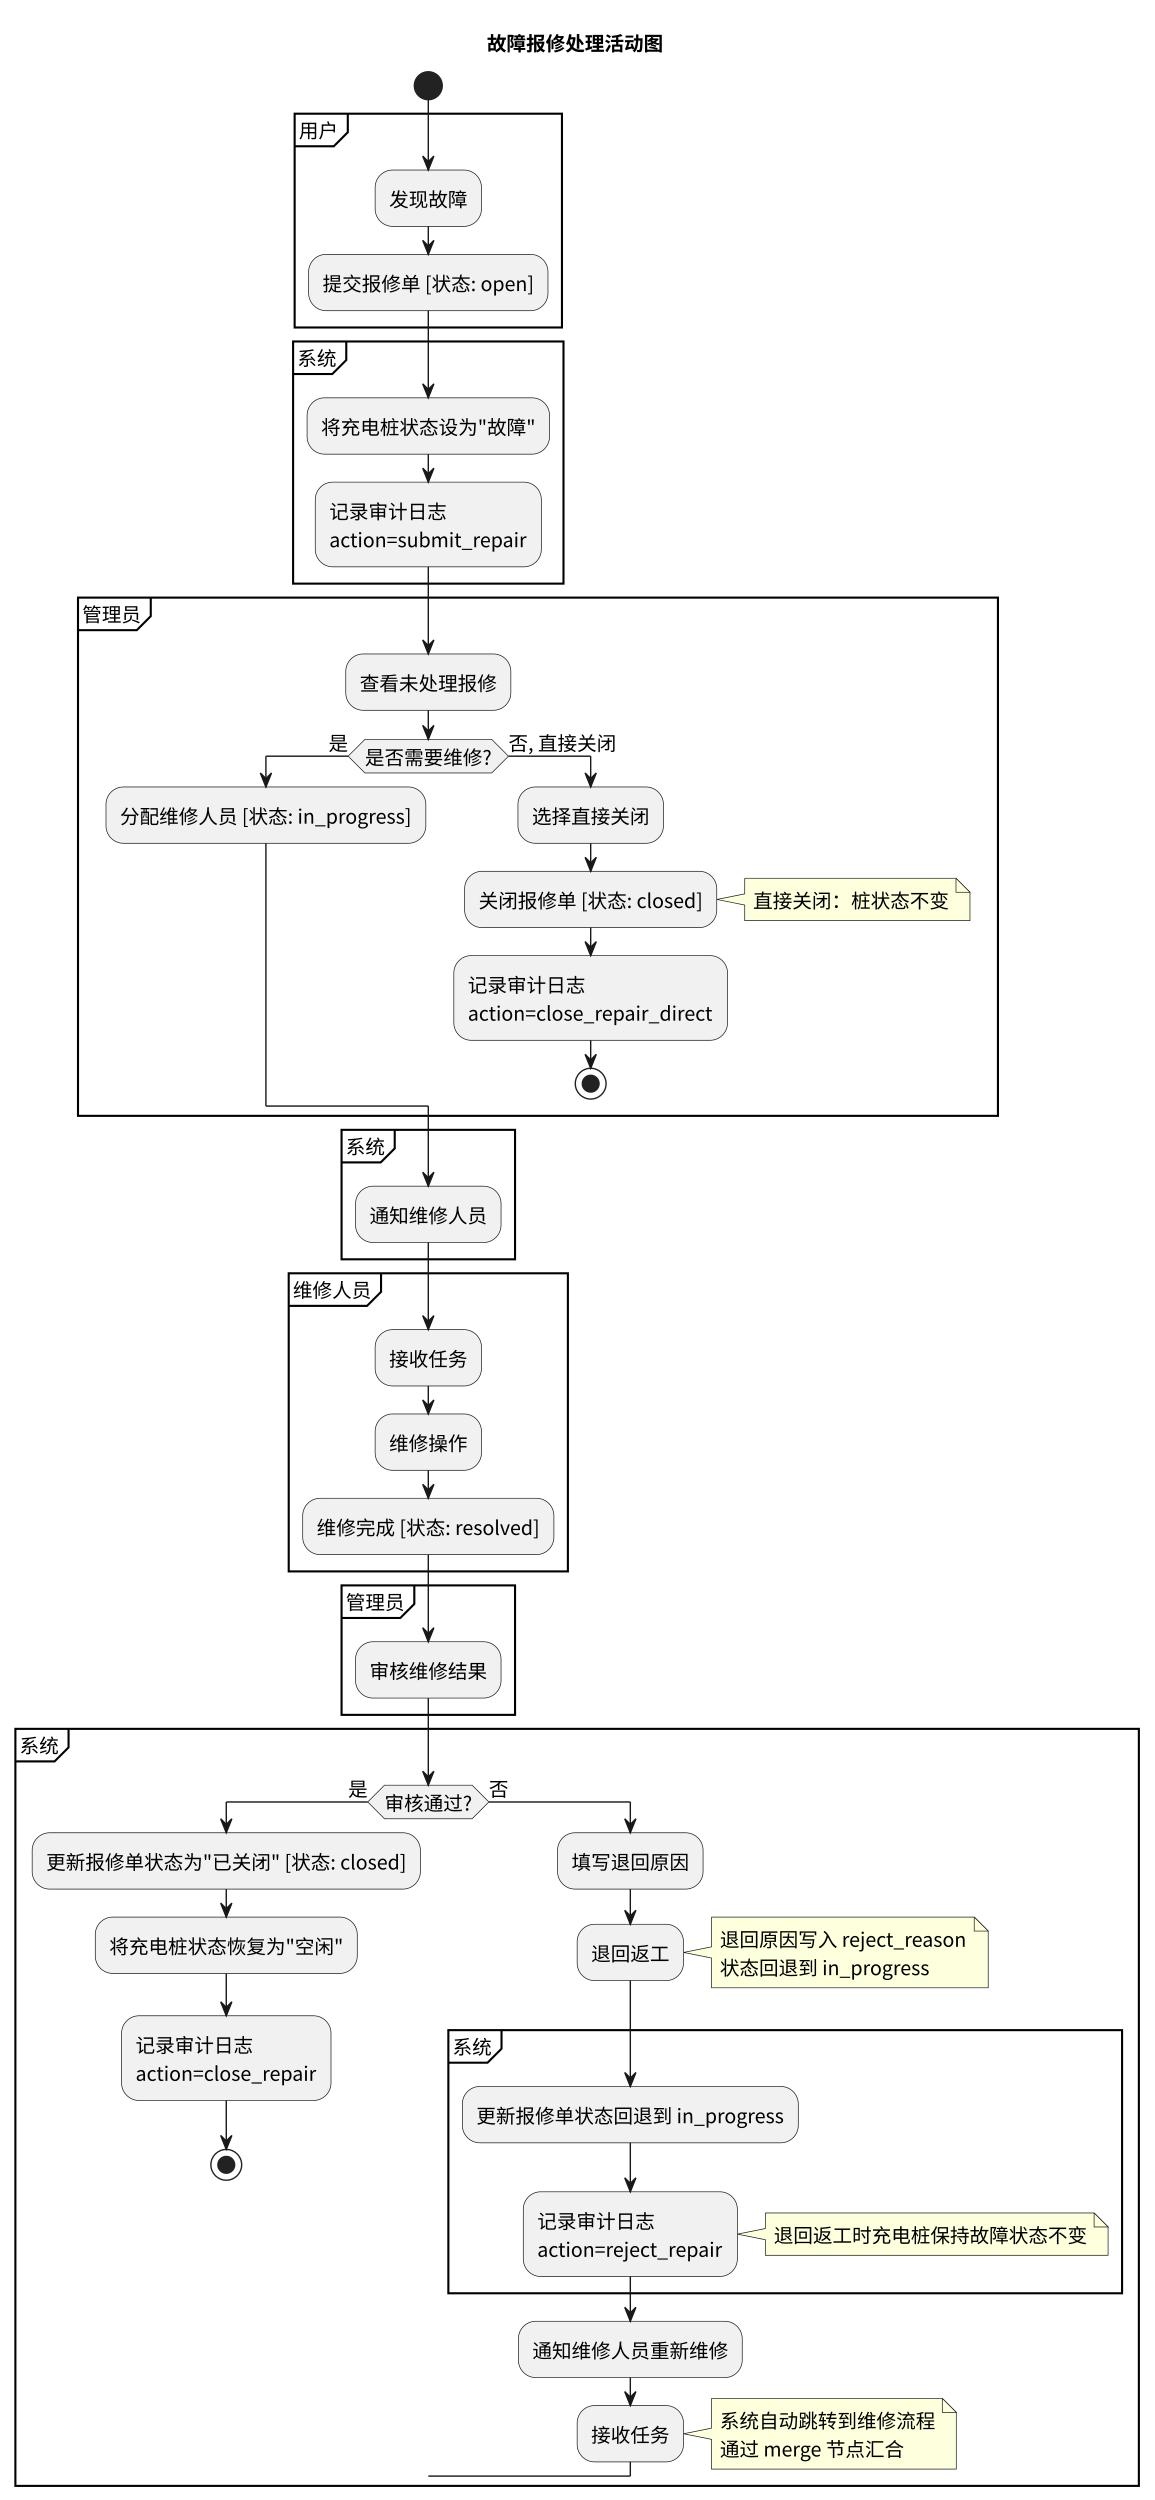
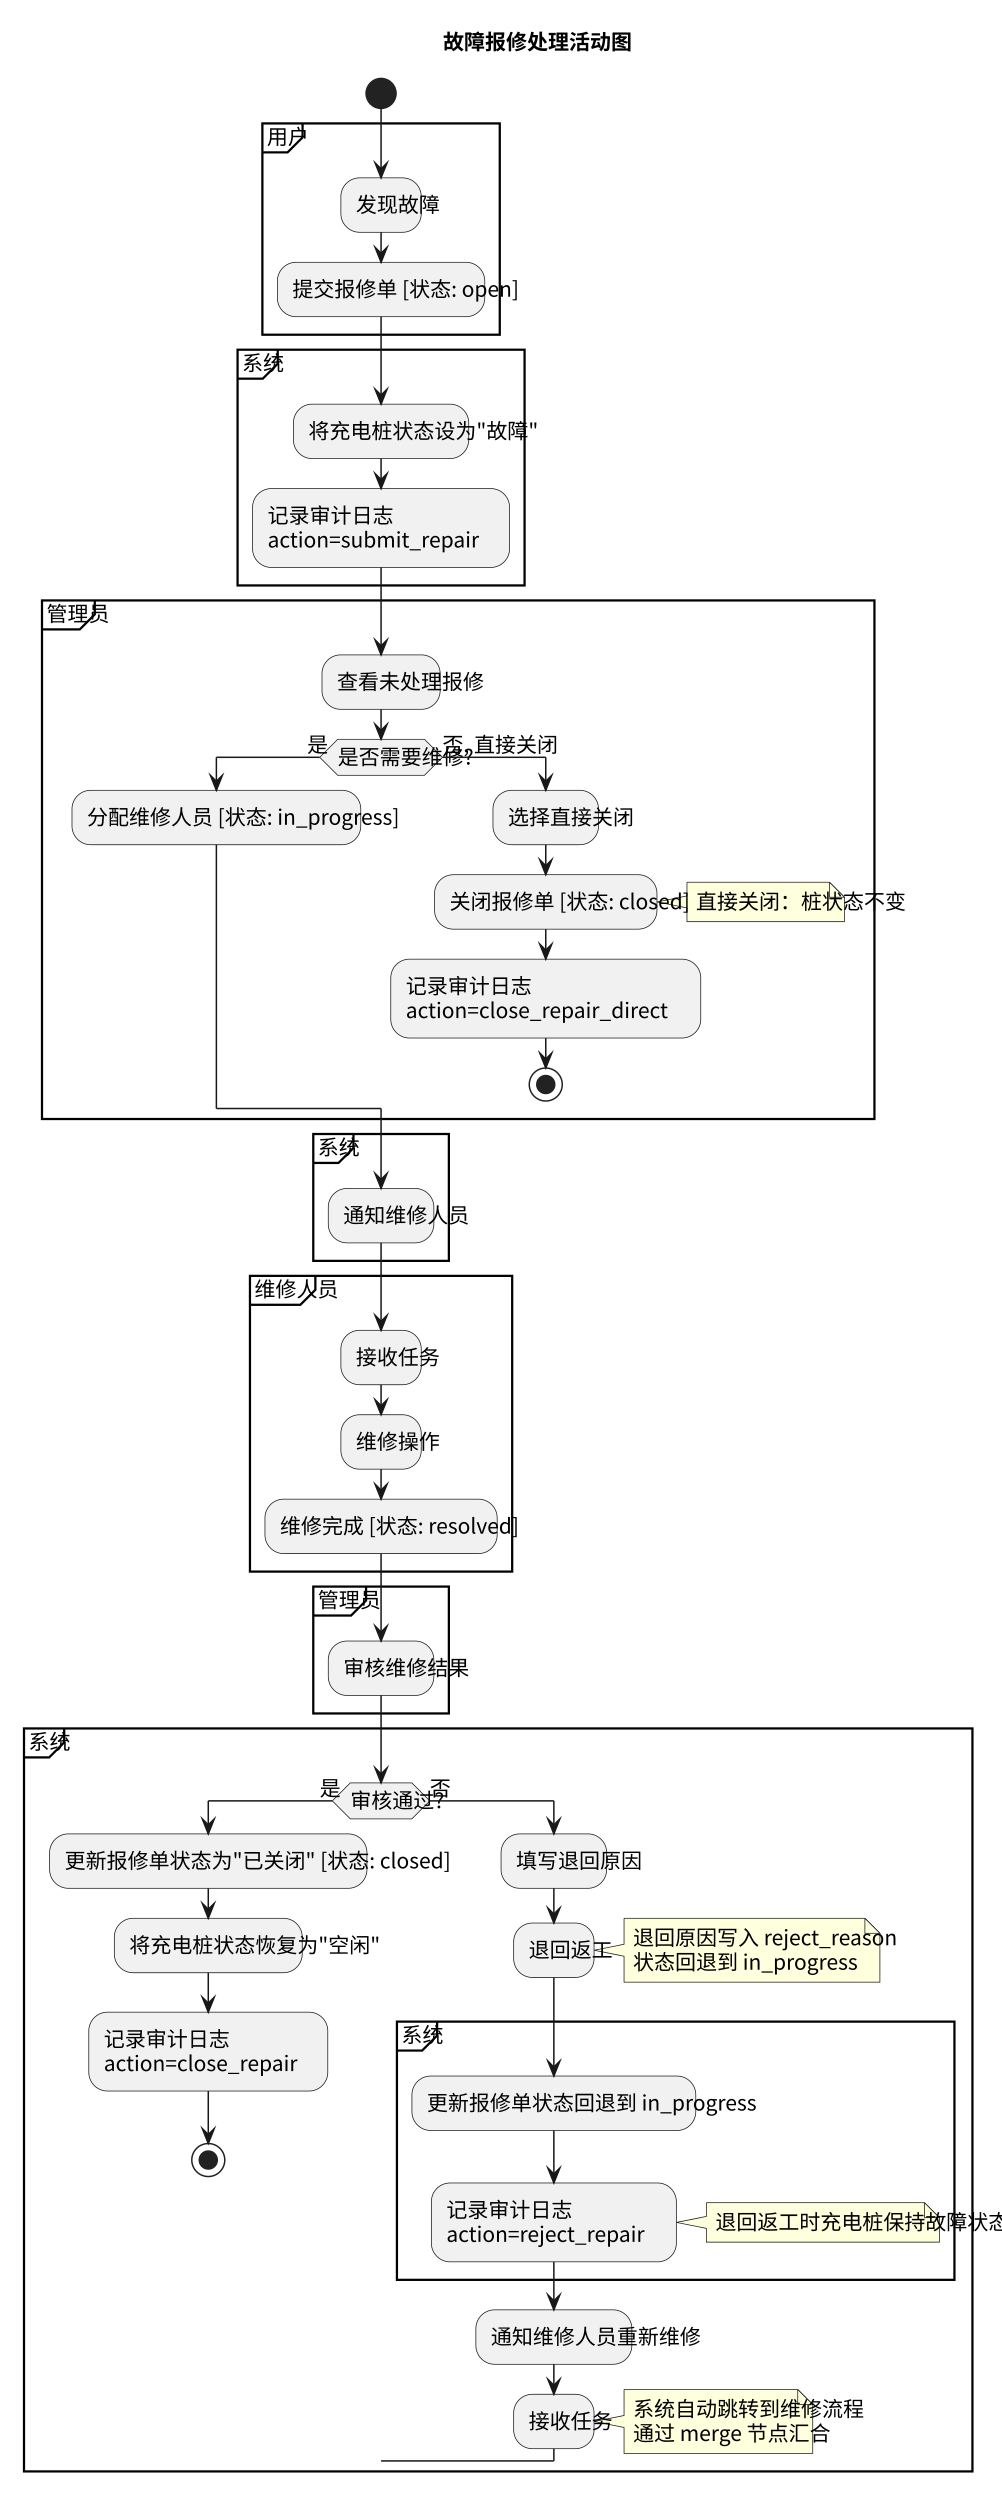
- <svg xmlns="http://www.w3.org/2000/svg" contentStyleType="text/css" data-diagram-type="ACTIVITY" height="1787px" preserveAspectRatio="none" style="width:825px;height:1787px;background:#FFFFFF;" version="1.1" viewBox="0 0 825 1787" width="825px" zoomAndPan="magnify">
+ <svg xmlns="http://www.w3.org/2000/svg" contentStyleType="text/css" data-diagram-type="ACTIVITY" height="1667px" preserveAspectRatio="none" style="width:668px;height:1667px;background:#FFFFFF;" version="1.1" viewBox="0 0 668 1667" width="668px" zoomAndPan="magnify">
  <defs />
  <g>
    <g class="title" data-source-line="3">
-       <text fill="#000000" font-family="Noto Sans CJK SC" font-size="14" font-weight="bold" lengthAdjust="spacing" textLength="125.999" x="348.03" y="36.24">故障报修处理活动图</text>
+       <text fill="#000000" font-family="'Noto Sans CJK SC'" font-size="14" font-weight="700" lengthAdjust="spacing" textLength="75.612" x="295.403" y="32.995">故障报修处理活动图</text>
    </g>
-     <ellipse cx="306.149" cy="61.272" fill="#222222" rx="10" ry="10" style="stroke:#222222;stroke-width:1;" />
-     <rect fill="none" height="152.816" style="stroke:#000000;stroke-width:1.5;" width="191.087" x="210.605" y="81.272" />
-     <path d="M248.605,81.272 L248.605,94.544 L238.605,104.544 L210.605,104.544" fill="none" style="stroke:#000000;stroke-width:1.5;" />
-     <text fill="#000000" font-family="Noto Sans CJK SC" font-size="14" lengthAdjust="spacing" textLength="28" x="213.605" y="98.512">用户</text>
-     <rect fill="#F1F1F1" height="40.272" rx="12.5" ry="12.5" style="stroke:#181818;stroke-width:0.5;" width="76" x="268.149" y="121.544" />
-     <text fill="#000000" font-family="Noto Sans CJK SC" font-size="14" lengthAdjust="spacing" textLength="56" x="278.149" y="147.784">发现故障</text>
-     <rect fill="#F1F1F1" height="40.272" rx="12.5" ry="12.5" style="stroke:#181818;stroke-width:0.5;" width="171.087" x="220.605" y="181.816" />
-     <text fill="#000000" font-family="Noto Sans CJK SC" font-size="14" lengthAdjust="spacing" textLength="151.087" x="230.605" y="208.056">提交报修单 [状态: open]</text>
-     <rect fill="none" height="173.088" style="stroke:#000000;stroke-width:1.5;" width="193.271" x="209.513" y="244.088" />
-     <path d="M247.513,244.088 L247.513,257.36 L237.513,267.36 L209.513,267.36" fill="none" style="stroke:#000000;stroke-width:1.5;" />
-     <text fill="#000000" font-family="Noto Sans CJK SC" font-size="14" lengthAdjust="spacing" textLength="28" x="212.513" y="261.328">系统</text>
-     <rect fill="#F1F1F1" height="40.272" rx="12.5" ry="12.5" style="stroke:#181818;stroke-width:0.5;" width="173.271" x="219.513" y="284.36" />
-     <text fill="#000000" font-family="Noto Sans CJK SC" font-size="14" lengthAdjust="spacing" textLength="153.271" x="229.513" y="310.599">将充电桩状态设为"故障"</text>
-     <rect fill="#F1F1F1" height="60.544" rx="12.5" ry="12.5" style="stroke:#181818;stroke-width:0.5;" width="161.595" x="225.351" y="344.632" />
-     <text fill="#000000" font-family="Noto Sans CJK SC" font-size="14" lengthAdjust="spacing" textLength="84" x="235.351" y="370.871">记录审计日志</text>
-     <text fill="#000000" font-family="Noto Sans CJK SC" font-size="14" lengthAdjust="spacing" textLength="141.595" x="235.351" y="391.143">action=submit_repair</text>
-     <rect fill="none" height="370.435" style="stroke:#000000;stroke-width:1.5;" width="657.57" x="55.761" y="427.175" />
-     <path d="M107.761,427.175 L107.761,440.447 L97.761,450.447 L55.761,450.447" fill="none" style="stroke:#000000;stroke-width:1.5;" />
-     <text fill="#000000" font-family="Noto Sans CJK SC" font-size="14" lengthAdjust="spacing" textLength="42" x="58.761" y="444.415">管理员</text>
-     <rect fill="#F1F1F1" height="40.272" rx="12.5" ry="12.5" style="stroke:#181818;stroke-width:0.5;" width="118" x="247.149" y="467.447" />
-     <text fill="#000000" font-family="Noto Sans CJK SC" font-size="14" lengthAdjust="spacing" textLength="98" x="257.149" y="493.687">查看未处理报修</text>
-     <polygon fill="#F1F1F1" points="260.831,528.523,351.467,528.523,363.467,540.523,351.467,552.523,260.831,552.523,248.831,540.523,260.831,528.523" style="stroke:#181818;stroke-width:0.5;" />
-     <text fill="#000000" font-family="Noto Sans CJK SC" font-size="14" lengthAdjust="spacing" textLength="90.636" x="260.831" y="546.627">是否需要维修?</text>
-     <text fill="#000000" font-family="Noto Sans CJK SC" font-size="14" lengthAdjust="spacing" textLength="14" x="234.831" y="536.491">是</text>
-     <text fill="#000000" font-family="Noto Sans CJK SC" font-size="14" lengthAdjust="spacing" textLength="77.028" x="363.467" y="536.491">否, 直接关闭</text>
-     <rect fill="#F1F1F1" height="40.272" rx="12.5" ry="12.5" style="stroke:#181818;stroke-width:0.5;" width="228.627" x="75.761" y="562.523" />
-     <text fill="#000000" font-family="Noto Sans CJK SC" font-size="14" lengthAdjust="spacing" textLength="208.627" x="85.761" y="588.763">分配维修人员 [状态: in_progress]</text>
-     <rect fill="#F1F1F1" height="40.272" rx="12.5" ry="12.5" style="stroke:#181818;stroke-width:0.5;" width="104" x="370.224" y="562.523" />
-     <text fill="#000000" font-family="Noto Sans CJK SC" font-size="14" lengthAdjust="spacing" textLength="84" x="380.224" y="588.763">选择直接关闭</text>
-     <path d="M532.331,627.795 L532.331,638.931 L512.331,642.931 L532.331,646.931 L532.331,658.067 A0,0 0 0 0 532.331,658.067 L693.331,658.067 A0,0 0 0 0 693.331,658.067 L693.331,637.795 L683.331,627.795 L532.331,627.795 A0,0 0 0 0 532.331,627.795" fill="#FEFFDD" style="stroke:#181818;stroke-width:0.5;" />
-     <path d="M683.331,627.795 L683.331,637.795 L693.331,637.795 L683.331,627.795" fill="#FEFFDD" style="stroke:#181818;stroke-width:0.5;" />
-     <text fill="#000000" font-family="Noto Sans CJK SC" font-size="14" lengthAdjust="spacing" textLength="139.999" x="538.331" y="649.035">直接关闭：桩状态不变</text>
-     <rect fill="#F1F1F1" height="40.272" rx="12.5" ry="12.5" style="stroke:#181818;stroke-width:0.5;" width="180.215" x="332.116" y="622.795" />
-     <text fill="#000000" font-family="Noto Sans CJK SC" font-size="14" lengthAdjust="spacing" textLength="160.215" x="342.116" y="649.035">关闭报修单 [状态: closed]</text>
-     <rect fill="#F1F1F1" height="60.544" rx="12.5" ry="12.5" style="stroke:#181818;stroke-width:0.5;" width="195.671" x="324.388" y="683.067" />
-     <text fill="#000000" font-family="Noto Sans CJK SC" font-size="14" lengthAdjust="spacing" textLength="84" x="334.388" y="709.307">记录审计日志</text>
-     <text fill="#000000" font-family="Noto Sans CJK SC" font-size="14" lengthAdjust="spacing" textLength="175.671" x="334.388" y="729.579">action=close_repair_direct</text>
-     <ellipse cx="422.224" cy="774.611" fill="none" rx="11" ry="11" style="stroke:#222222;stroke-width:1;" />
-     <ellipse cx="422.224" cy="774.611" fill="#222222" rx="6" ry="6" style="stroke:#222222;stroke-width:1;" />
-     <rect fill="none" height="92.544" style="stroke:#000000;stroke-width:1.5;" width="124" x="244.149" y="807.611" />
-     <path d="M282.149,807.611 L282.149,820.883 L272.149,830.883 L244.149,830.883" fill="none" style="stroke:#000000;stroke-width:1.5;" />
-     <text fill="#000000" font-family="Noto Sans CJK SC" font-size="14" lengthAdjust="spacing" textLength="28" x="247.149" y="824.851">系统</text>
-     <rect fill="#F1F1F1" height="40.272" rx="12.5" ry="12.5" style="stroke:#181818;stroke-width:0.5;" width="104" x="254.149" y="847.883" />
-     <text fill="#000000" font-family="Noto Sans CJK SC" font-size="14" lengthAdjust="spacing" textLength="84" x="264.149" y="874.122">通知维修人员</text>
-     <rect fill="none" height="213.088" style="stroke:#000000;stroke-width:1.5;" width="199.557" x="206.37" y="910.154" />
-     <path d="M272.37,910.154 L272.37,923.426 L262.37,933.426 L206.37,933.426" fill="none" style="stroke:#000000;stroke-width:1.5;" />
-     <text fill="#000000" font-family="Noto Sans CJK SC" font-size="14" lengthAdjust="spacing" textLength="56" x="209.37" y="927.394">维修人员</text>
-     <rect fill="#F1F1F1" height="40.272" rx="12.5" ry="12.5" style="stroke:#181818;stroke-width:0.5;" width="76" x="268.149" y="950.426" />
-     <text fill="#000000" font-family="Noto Sans CJK SC" font-size="14" lengthAdjust="spacing" textLength="56" x="278.149" y="976.666">接收任务</text>
-     <rect fill="#F1F1F1" height="40.272" rx="12.5" ry="12.5" style="stroke:#181818;stroke-width:0.5;" width="76" x="268.149" y="1010.698" />
-     <text fill="#000000" font-family="Noto Sans CJK SC" font-size="14" lengthAdjust="spacing" textLength="56" x="278.149" y="1036.938">维修操作</text>
-     <rect fill="#F1F1F1" height="40.272" rx="12.5" ry="12.5" style="stroke:#181818;stroke-width:0.5;" width="179.557" x="216.37" y="1070.97" />
-     <text fill="#000000" font-family="Noto Sans CJK SC" font-size="14" lengthAdjust="spacing" textLength="159.557" x="226.37" y="1097.21">维修完成 [状态: resolved]</text>
-     <rect fill="none" height="92.544" style="stroke:#000000;stroke-width:1.5;" width="124" x="244.149" y="1133.242" />
-     <path d="M296.149,1133.242 L296.149,1146.514 L286.149,1156.514 L244.149,1156.514" fill="none" style="stroke:#000000;stroke-width:1.5;" />
-     <text fill="#000000" font-family="Noto Sans CJK SC" font-size="14" lengthAdjust="spacing" textLength="42" x="247.149" y="1150.482">管理员</text>
-     <rect fill="#F1F1F1" height="40.272" rx="12.5" ry="12.5" style="stroke:#181818;stroke-width:0.5;" width="104" x="254.149" y="1173.514" />
-     <text fill="#000000" font-family="Noto Sans CJK SC" font-size="14" lengthAdjust="spacing" textLength="84" x="264.149" y="1199.754">审核维修结果</text>
-     <rect fill="none" height="541.127" style="stroke:#000000;stroke-width:1.5;" width="803.06" x="11" y="1235.786" />
-     <path d="M49,1235.786 L49,1249.058 L39,1259.058 L11,1259.058" fill="none" style="stroke:#000000;stroke-width:1.5;" />
-     <text fill="#000000" font-family="Noto Sans CJK SC" font-size="14" lengthAdjust="spacing" textLength="28" x="14" y="1253.026">系统</text>
-     <polygon fill="#F1F1F1" points="274.831,1276.058,337.467,1276.058,349.467,1288.058,337.467,1300.058,274.831,1300.058,262.831,1288.058,274.831,1276.058" style="stroke:#181818;stroke-width:0.5;" />
-     <text fill="#000000" font-family="Noto Sans CJK SC" font-size="14" lengthAdjust="spacing" textLength="62.636" x="274.831" y="1294.162">审核通过?</text>
-     <text fill="#000000" font-family="Noto Sans CJK SC" font-size="14" lengthAdjust="spacing" textLength="14" x="248.831" y="1284.026">是</text>
-     <text fill="#000000" font-family="Noto Sans CJK SC" font-size="14" lengthAdjust="spacing" textLength="14" x="349.467" y="1284.026">否</text>
-     <rect fill="#F1F1F1" height="40.272" rx="12.5" ry="12.5" style="stroke:#181818;stroke-width:0.5;" width="277.487" x="23" y="1310.058" />
-     <text fill="#000000" font-family="Noto Sans CJK SC" font-size="14" lengthAdjust="spacing" textLength="257.487" x="33" y="1336.298">更新报修单状态为"已关闭" [状态: closed]</text>
-     <rect fill="#F1F1F1" height="40.272" rx="12.5" ry="12.5" style="stroke:#181818;stroke-width:0.5;" width="187.271" x="68.108" y="1370.33" />
-     <text fill="#000000" font-family="Noto Sans CJK SC" font-size="14" lengthAdjust="spacing" textLength="167.271" x="78.108" y="1396.57">将充电桩状态恢复为"空闲"</text>
-     <rect fill="#F1F1F1" height="60.544" rx="12.5" ry="12.5" style="stroke:#181818;stroke-width:0.5;" width="149.709" x="86.889" y="1440.874" />
-     <text fill="#000000" font-family="Noto Sans CJK SC" font-size="14" lengthAdjust="spacing" textLength="84" x="96.889" y="1467.113">记录审计日志</text>
-     <text fill="#000000" font-family="Noto Sans CJK SC" font-size="14" lengthAdjust="spacing" textLength="129.709" x="96.889" y="1487.385">action=close_repair</text>
-     <ellipse cx="161.743" cy="1547.417" fill="none" rx="11" ry="11" style="stroke:#222222;stroke-width:1;" />
-     <ellipse cx="161.743" cy="1547.417" fill="#222222" rx="6" ry="6" style="stroke:#222222;stroke-width:1;" />
-     <rect fill="#F1F1F1" height="40.272" rx="12.5" ry="12.5" style="stroke:#181818;stroke-width:0.5;" width="104" x="398.555" y="1310.058" />
-     <text fill="#000000" font-family="Noto Sans CJK SC" font-size="14" lengthAdjust="spacing" textLength="84" x="408.555" y="1336.298">填写退回原因</text>
-     <path d="M508.554,1370.33 L508.554,1391.602 L488.554,1395.602 L508.554,1399.602 L508.554,1420.874 A0,0 0 0 0 508.554,1420.874 L706.374,1420.874 A0,0 0 0 0 706.374,1420.874 L706.374,1380.33 L696.374,1370.33 L508.554,1370.33 A0,0 0 0 0 508.554,1370.33" fill="#FEFFDD" style="stroke:#181818;stroke-width:0.5;" />
-     <path d="M696.374,1370.33 L696.374,1380.33 L706.374,1380.33 L696.374,1370.33" fill="#FEFFDD" style="stroke:#181818;stroke-width:0.5;" />
-     <text fill="#000000" font-family="Noto Sans CJK SC" font-size="14" lengthAdjust="spacing" textLength="176.819" x="514.554" y="1391.57">退回原因写入 reject_reason</text>
-     <text fill="#000000" font-family="Noto Sans CJK SC" font-size="14" lengthAdjust="spacing" textLength="150.135" x="514.554" y="1411.842">状态回退到 in_progress</text>
-     <rect fill="#F1F1F1" height="40.272" rx="12.5" ry="12.5" style="stroke:#181818;stroke-width:0.5;" width="76" x="412.555" y="1375.466" />
-     <text fill="#000000" font-family="Noto Sans CJK SC" font-size="14" lengthAdjust="spacing" textLength="56" x="422.555" y="1401.706">退回返工</text>
-     <rect fill="none" height="188.088" style="stroke:#000000;stroke-width:1.5;" width="481.573" x="320.487" y="1451.146" />
-     <path d="M358.487,1451.146 L358.487,1464.417 L348.487,1474.417 L320.487,1474.417" fill="none" style="stroke:#000000;stroke-width:1.5;" />
-     <text fill="#000000" font-family="Noto Sans CJK SC" font-size="14" lengthAdjust="spacing" textLength="28" x="323.487" y="1468.385">系统</text>
-     <rect fill="#F1F1F1" height="40.272" rx="12.5" ry="12.5" style="stroke:#181818;stroke-width:0.5;" width="240.135" x="330.487" y="1491.417" />
-     <text fill="#000000" font-family="Noto Sans CJK SC" font-size="14" lengthAdjust="spacing" textLength="220.135" x="340.487" y="1517.657">更新报修单状态回退到 in_progress</text>
-     <path d="M547.061,1581.825 L547.061,1592.961 L527.061,1596.961 L547.061,1600.961 L547.061,1612.097 A0,0 0 0 0 547.061,1612.097 L792.06,1612.097 A0,0 0 0 0 792.06,1612.097 L792.06,1591.825 L782.06,1581.825 L547.061,1581.825 A0,0 0 0 0 547.061,1581.825" fill="#FEFFDD" style="stroke:#181818;stroke-width:0.5;" />
-     <path d="M782.06,1581.825 L782.06,1591.825 L792.06,1591.825 L782.06,1581.825" fill="#FEFFDD" style="stroke:#181818;stroke-width:0.5;" />
-     <text fill="#000000" font-family="Noto Sans CJK SC" font-size="14" lengthAdjust="spacing" textLength="223.999" x="553.061" y="1603.065">退回返工时充电桩保持故障状态不变</text>
-     <rect fill="#F1F1F1" height="60.544" rx="12.5" ry="12.5" style="stroke:#181818;stroke-width:0.5;" width="153.013" x="374.048" y="1566.689" />
-     <text fill="#000000" font-family="Noto Sans CJK SC" font-size="14" lengthAdjust="spacing" textLength="84" x="384.048" y="1592.929">记录审计日志</text>
-     <text fill="#000000" font-family="Noto Sans CJK SC" font-size="14" lengthAdjust="spacing" textLength="133.013" x="384.048" y="1613.201">action=reject_repair</text>
-     <rect fill="#F1F1F1" height="40.272" rx="12.5" ry="12.5" style="stroke:#181818;stroke-width:0.5;" width="159.999" x="370.555" y="1659.233" />
-     <text fill="#000000" font-family="Noto Sans CJK SC" font-size="14" lengthAdjust="spacing" textLength="139.999" x="380.555" y="1685.473">通知维修人员重新维修</text>
-     <path d="M508.554,1714.369 L508.554,1735.641 L488.554,1739.641 L508.554,1743.641 L508.554,1764.913 A0,0 0 0 0 508.554,1764.913 L683.554,1764.913 A0,0 0 0 0 683.554,1764.913 L683.554,1724.369 L673.554,1714.369 L508.554,1714.369 A0,0 0 0 0 508.554,1714.369" fill="#FEFFDD" style="stroke:#181818;stroke-width:0.5;" />
-     <path d="M673.554,1714.369 L673.554,1724.369 L683.554,1724.369 L673.554,1714.369" fill="#FEFFDD" style="stroke:#181818;stroke-width:0.5;" />
-     <text fill="#000000" font-family="Noto Sans CJK SC" font-size="14" lengthAdjust="spacing" textLength="153.999" x="514.554" y="1735.609">系统自动跳转到维修流程</text>
-     <text fill="#000000" font-family="Noto Sans CJK SC" font-size="14" lengthAdjust="spacing" textLength="132.075" x="514.554" y="1755.881">通过 merge 节点汇合</text>
-     <rect fill="#F1F1F1" height="40.272" rx="12.5" ry="12.5" style="stroke:#181818;stroke-width:0.5;" width="76" x="412.555" y="1719.505" />
-     <text fill="#000000" font-family="Noto Sans CJK SC" font-size="14" lengthAdjust="spacing" textLength="56" x="422.555" y="1745.745">接收任务</text>
-     <line style="stroke:#181818;stroke-width:1;" x1="306.149" x2="306.149" y1="161.816" y2="181.816" />
-     <polygon fill="#181818" points="302.149,171.816,306.149,181.816,310.149,171.816,306.149,175.816" style="stroke:#181818;stroke-width:1;" />
-     <line style="stroke:#181818;stroke-width:1;" x1="306.149" x2="306.149" y1="71.272" y2="121.544" />
-     <polygon fill="#181818" points="302.149,111.544,306.149,121.544,310.149,111.544,306.149,115.544" style="stroke:#181818;stroke-width:1;" />
-     <line style="stroke:#181818;stroke-width:1;" x1="306.149" x2="306.149" y1="324.632" y2="344.632" />
-     <polygon fill="#181818" points="302.149,334.632,306.149,344.632,310.149,334.632,306.149,338.632" style="stroke:#181818;stroke-width:1;" />
-     <line style="stroke:#181818;stroke-width:1;" x1="306.149" x2="306.149" y1="222.088" y2="284.36" />
-     <polygon fill="#181818" points="302.149,274.36,306.149,284.36,310.149,274.36,306.149,278.36" style="stroke:#181818;stroke-width:1;" />
-     <line style="stroke:#181818;stroke-width:1;" x1="422.224" x2="422.224" y1="602.795" y2="622.795" />
-     <polygon fill="#181818" points="418.224,612.795,422.224,622.795,426.224,612.795,422.224,616.795" style="stroke:#181818;stroke-width:1;" />
-     <line style="stroke:#181818;stroke-width:1;" x1="422.224" x2="422.224" y1="663.067" y2="683.067" />
-     <polygon fill="#181818" points="418.224,673.067,422.224,683.067,426.224,673.067,422.224,677.067" style="stroke:#181818;stroke-width:1;" />
-     <line style="stroke:#181818;stroke-width:1;" x1="422.224" x2="422.224" y1="743.611" y2="763.611" />
-     <polygon fill="#181818" points="418.224,753.611,422.224,763.611,426.224,753.611,422.224,757.611" style="stroke:#181818;stroke-width:1;" />
-     <line style="stroke:#181818;stroke-width:1;" x1="248.831" x2="190.074" y1="540.523" y2="540.523" />
-     <line style="stroke:#181818;stroke-width:1;" x1="190.074" x2="190.074" y1="540.523" y2="562.523" />
-     <polygon fill="#181818" points="186.074,552.523,190.074,562.523,194.074,552.523,190.074,556.523" style="stroke:#181818;stroke-width:1;" />
-     <line style="stroke:#181818;stroke-width:1;" x1="363.467" x2="422.224" y1="540.523" y2="540.523" />
-     <line style="stroke:#181818;stroke-width:1;" x1="422.224" x2="422.224" y1="540.523" y2="562.523" />
-     <polygon fill="#181818" points="418.224,552.523,422.224,562.523,426.224,552.523,422.224,556.523" style="stroke:#181818;stroke-width:1;" />
-     <line style="stroke:#181818;stroke-width:1;" x1="190.074" x2="190.074" y1="602.795" y2="790.611" />
-     <line style="stroke:#181818;stroke-width:1;" x1="190.074" x2="306.149" y1="790.611" y2="790.611" />
-     <line style="stroke:#181818;stroke-width:1;" x1="306.149" x2="306.149" y1="790.611" y2="847.883" />
-     <polygon fill="#181818" points="302.149,837.883,306.149,847.883,310.149,837.883,306.149,841.883" style="stroke:#181818;stroke-width:1;" />
-     <line style="stroke:#181818;stroke-width:1;" x1="306.149" x2="306.149" y1="507.719" y2="528.523" />
-     <polygon fill="#181818" points="302.149,518.523,306.149,528.523,310.149,518.523,306.149,522.523" style="stroke:#181818;stroke-width:1;" />
-     <line style="stroke:#181818;stroke-width:1;" x1="306.149" x2="306.149" y1="405.175" y2="467.447" />
-     <polygon fill="#181818" points="302.149,457.447,306.149,467.447,310.149,457.447,306.149,461.447" style="stroke:#181818;stroke-width:1;" />
-     <line style="stroke:#181818;stroke-width:1;" x1="306.149" x2="306.149" y1="990.698" y2="1010.698" />
-     <polygon fill="#181818" points="302.149,1000.698,306.149,1010.698,310.149,1000.698,306.149,1004.698" style="stroke:#181818;stroke-width:1;" />
-     <line style="stroke:#181818;stroke-width:1;" x1="306.149" x2="306.149" y1="1050.97" y2="1070.97" />
-     <polygon fill="#181818" points="302.149,1060.97,306.149,1070.97,310.149,1060.97,306.149,1064.97" style="stroke:#181818;stroke-width:1;" />
-     <line style="stroke:#181818;stroke-width:1;" x1="306.149" x2="306.149" y1="888.154" y2="950.426" />
-     <polygon fill="#181818" points="302.149,940.426,306.149,950.426,310.149,940.426,306.149,944.426" style="stroke:#181818;stroke-width:1;" />
-     <line style="stroke:#181818;stroke-width:1;" x1="306.149" x2="306.149" y1="1111.242" y2="1173.514" />
-     <polygon fill="#181818" points="302.149,1163.514,306.149,1173.514,310.149,1163.514,306.149,1167.514" style="stroke:#181818;stroke-width:1;" />
-     <line style="stroke:#181818;stroke-width:1;" x1="161.743" x2="161.743" y1="1350.33" y2="1370.33" />
-     <polygon fill="#181818" points="157.743,1360.33,161.743,1370.33,165.743,1360.33,161.743,1364.33" style="stroke:#181818;stroke-width:1;" />
-     <line style="stroke:#181818;stroke-width:1;" x1="161.743" x2="161.743" y1="1410.602" y2="1440.874" />
-     <polygon fill="#181818" points="157.743,1430.874,161.743,1440.874,165.743,1430.874,161.743,1434.874" style="stroke:#181818;stroke-width:1;" />
-     <line style="stroke:#181818;stroke-width:1;" x1="161.743" x2="161.743" y1="1501.417" y2="1536.417" />
-     <polygon fill="#181818" points="157.743,1526.417,161.743,1536.417,165.743,1526.417,161.743,1530.417" style="stroke:#181818;stroke-width:1;" />
-     <line style="stroke:#181818;stroke-width:1;" x1="450.554" x2="450.554" y1="1350.33" y2="1375.466" />
-     <polygon fill="#181818" points="446.554,1365.466,450.554,1375.466,454.554,1365.466,450.554,1369.466" style="stroke:#181818;stroke-width:1;" />
-     <line style="stroke:#181818;stroke-width:1;" x1="450.554" x2="450.554" y1="1531.689" y2="1566.689" />
-     <polygon fill="#181818" points="446.554,1556.689,450.554,1566.689,454.554,1556.689,450.554,1560.689" style="stroke:#181818;stroke-width:1;" />
-     <line style="stroke:#181818;stroke-width:1;" x1="450.554" x2="450.554" y1="1415.738" y2="1491.417" />
-     <polygon fill="#181818" points="446.554,1481.417,450.554,1491.417,454.554,1481.417,450.554,1485.417" style="stroke:#181818;stroke-width:1;" />
-     <line style="stroke:#181818;stroke-width:1;" x1="450.554" x2="450.554" y1="1627.233" y2="1659.233" />
-     <polygon fill="#181818" points="446.554,1649.233,450.554,1659.233,454.554,1649.233,450.554,1653.233" style="stroke:#181818;stroke-width:1;" />
-     <line style="stroke:#181818;stroke-width:1;" x1="450.554" x2="450.554" y1="1699.505" y2="1719.505" />
-     <polygon fill="#181818" points="446.554,1709.505,450.554,1719.505,454.554,1709.505,450.554,1713.505" style="stroke:#181818;stroke-width:1;" />
-     <line style="stroke:#181818;stroke-width:1;" x1="262.831" x2="161.743" y1="1288.058" y2="1288.058" />
-     <line style="stroke:#181818;stroke-width:1;" x1="161.743" x2="161.743" y1="1288.058" y2="1310.058" />
-     <polygon fill="#181818" points="157.743,1300.058,161.743,1310.058,165.743,1300.058,161.743,1304.058" style="stroke:#181818;stroke-width:1;" />
-     <line style="stroke:#181818;stroke-width:1;" x1="349.467" x2="450.554" y1="1288.058" y2="1288.058" />
-     <line style="stroke:#181818;stroke-width:1;" x1="450.554" x2="450.554" y1="1288.058" y2="1310.058" />
-     <polygon fill="#181818" points="446.554,1300.058,450.554,1310.058,454.554,1300.058,450.554,1304.058" style="stroke:#181818;stroke-width:1;" />
-     <line style="stroke:#181818;stroke-width:1;" x1="450.554" x2="450.554" y1="1759.777" y2="1769.913" />
-     <line style="stroke:#181818;stroke-width:1;" x1="450.554" x2="306.149" y1="1769.913" y2="1769.913" />
-     <line style="stroke:#181818;stroke-width:1;" x1="306.149" x2="306.149" y1="1213.786" y2="1276.058" />
-     <polygon fill="#181818" points="302.149,1266.058,306.149,1276.058,310.149,1266.058,306.149,1270.058" style="stroke:#181818;stroke-width:1;" />
+     <ellipse cx="254.099" cy="62.297" fill="#222222" rx="10" ry="10" style="stroke:#222222;stroke-width:1;" />
+     <rect fill="none" height="140.891" style="stroke:#000000;stroke-width:1.5;" width="158.289" x="174.954" y="82.297" />
+     <path d="M201.757,82.297 L201.757,91.594 L191.757,101.594 L174.954,101.594" fill="none" style="stroke:#000000;stroke-width:1.5;" />
+     <text fill="#000000" font-family="'Noto Sans CJK SC'" font-size="14" lengthAdjust="spacing" textLength="16.803" x="177.954" y="96.292">用户</text>
+     <rect fill="#F1F1F1" height="36.297" rx="12.5" ry="12.5" style="stroke:#181818;stroke-width:0.5;" width="53.605" x="227.296" y="118.594" />
+     <text fill="#000000" font-family="'Noto Sans CJK SC'" font-size="14" lengthAdjust="spacing" textLength="33.605" x="237.296" y="141.589">发现故障</text>
+     <rect fill="#F1F1F1" height="36.297" rx="12.5" ry="12.5" style="stroke:#181818;stroke-width:0.5;" width="138.289" x="184.954" y="174.891" />
+     <text fill="#000000" font-family="'Noto Sans CJK SC'" font-size="14" lengthAdjust="spacing" textLength="118.289" x="194.954" y="197.886">提交报修单 [状态: open]</text>
+     <rect fill="none" height="157.188" style="stroke:#000000;stroke-width:1.5;" width="191.375" x="158.411" y="233.188" />
+     <path d="M185.214,233.188 L185.214,242.484 L175.214,252.484 L158.411,252.484" fill="none" style="stroke:#000000;stroke-width:1.5;" />
+     <text fill="#000000" font-family="'Noto Sans CJK SC'" font-size="14" lengthAdjust="spacing" textLength="16.803" x="161.411" y="247.183">系统</text>
+     <rect fill="#F1F1F1" height="36.297" rx="12.5" ry="12.5" style="stroke:#181818;stroke-width:0.5;" width="116.893" x="195.653" y="269.484" />
+     <text fill="#000000" font-family="'Noto Sans CJK SC'" font-size="14" lengthAdjust="spacing" textLength="96.893" x="205.653" y="292.479">将充电桩状态设为"故障"</text>
+     <rect fill="#F1F1F1" height="52.594" rx="12.5" ry="12.5" style="stroke:#181818;stroke-width:0.5;" width="171.375" x="168.411" y="325.781" />
+     <text fill="#000000" font-family="'Noto Sans CJK SC'" font-size="14" lengthAdjust="spacing" textLength="50.408" x="178.411" y="348.776">记录审计日志</text>
+     <text fill="#000000" font-family="'Noto Sans CJK SC'" font-size="14" lengthAdjust="spacing" textLength="151.375" x="178.411" y="365.073">action=submit_repair</text>
+     <rect fill="none" height="345.781" style="stroke:#000000;stroke-width:1.5;" width="555.077" x="28" y="400.375" />
+     <path d="M63.204,400.375 L63.204,409.672 L53.204,419.672 L28,419.672" fill="none" style="stroke:#000000;stroke-width:1.5;" />
+     <text fill="#000000" font-family="'Noto Sans CJK SC'" font-size="14" lengthAdjust="spacing" textLength="25.204" x="31" y="414.37">管理员</text>
+     <rect fill="#F1F1F1" height="36.297" rx="12.5" ry="12.5" style="stroke:#181818;stroke-width:0.5;" width="78.81" x="214.694" y="436.672" />
+     <text fill="#000000" font-family="'Noto Sans CJK SC'" font-size="14" lengthAdjust="spacing" textLength="58.81" x="224.694" y="459.667">查看未处理报修</text>
+     <polygon fill="#F1F1F1" points="225.179,492.969,283.018,492.969,295.018,504.969,283.018,516.969,225.179,516.969,213.179,504.969,225.179,492.969" style="stroke:#181818;stroke-width:0.5;stroke-linejoin:miter;stroke-miterlimit:10;" />
+     <text fill="#000000" font-family="'Noto Sans CJK SC'" font-size="14" lengthAdjust="spacing" textLength="57.839" x="225.179" y="509.815">是否需要维修?</text>
+     <text fill="#000000" font-family="'Noto Sans CJK SC'" font-size="14" lengthAdjust="spacing" textLength="8.401" x="204.778" y="501.667">是</text>
+     <text fill="#000000" font-family="'Noto Sans CJK SC'" font-size="14" lengthAdjust="spacing" textLength="50.907" x="295.018" y="501.667">否, 直接关闭</text>
+     <rect fill="#F1F1F1" height="36.297" rx="12.5" ry="12.5" style="stroke:#181818;stroke-width:0.5;" width="192.566" x="48" y="526.969" />
+     <text fill="#000000" font-family="'Noto Sans CJK SC'" font-size="14" lengthAdjust="spacing" textLength="172.566" x="58" y="549.964">分配维修人员 [状态: in_progress]</text>
+     <rect fill="#F1F1F1" height="36.297" rx="12.5" ry="12.5" style="stroke:#181818;stroke-width:0.5;" width="70.408" x="328.71" y="526.969" />
+     <text fill="#000000" font-family="'Noto Sans CJK SC'" font-size="14" lengthAdjust="spacing" textLength="50.408" x="338.71" y="549.964">选择直接关闭</text>
+     <path d="M458.063,588.266 L458.063,597.414 L438.063,601.414 L458.063,605.414 L458.063,614.562 A0,0 0 0 0 458.063,614.562 L563.077,614.562 A0,0 0 0 0 563.077,614.562 L563.077,598.266 L553.077,588.266 L458.063,588.266 A0,0 0 0 0 458.063,588.266" fill="#FEFFDD" style="stroke:#181818;stroke-width:0.5;" />
+     <path d="M553.077,588.266 L553.077,598.266 L563.077,598.266 L553.077,588.266" fill="#FEFFDD" style="stroke:#181818;stroke-width:0.5;" />
+     <text fill="#000000" font-family="'Noto Sans CJK SC'" font-size="14" lengthAdjust="spacing" textLength="84.014" x="464.063" y="606.261">直接关闭：桩状态不变</text>
+     <rect fill="#F1F1F1" height="36.297" rx="12.5" ry="12.5" style="stroke:#181818;stroke-width:0.5;" width="148.297" x="289.766" y="583.266" />
+     <text fill="#000000" font-family="'Noto Sans CJK SC'" font-size="14" lengthAdjust="spacing" textLength="128.297" x="299.766" y="606.261">关闭报修单 [状态: closed]</text>
+     <rect fill="#F1F1F1" height="52.594" rx="12.5" ry="12.5" style="stroke:#181818;stroke-width:0.5;" width="206.696" x="260.566" y="639.562" />
+     <text fill="#000000" font-family="'Noto Sans CJK SC'" font-size="14" lengthAdjust="spacing" textLength="50.408" x="270.566" y="662.558">记录审计日志</text>
+     <text fill="#000000" font-family="'Noto Sans CJK SC'" font-size="14" lengthAdjust="spacing" textLength="186.696" x="270.566" y="678.855">action=close_repair_direct</text>
+     <ellipse cx="363.915" cy="723.156" fill="none" rx="11" ry="11" style="stroke:#222222;stroke-width:1;" />
+     <ellipse cx="363.915" cy="723.156" fill="#222222" rx="6" ry="6" style="stroke:#222222;stroke-width:1;" />
+     <rect fill="none" height="84.594" style="stroke:#000000;stroke-width:1.5;" width="90.408" x="208.895" y="756.156" />
+     <path d="M235.697,756.156 L235.697,765.453 L225.697,775.453 L208.895,775.453" fill="none" style="stroke:#000000;stroke-width:1.5;" />
+     <text fill="#000000" font-family="'Noto Sans CJK SC'" font-size="14" lengthAdjust="spacing" textLength="16.803" x="211.895" y="770.151">系统</text>
+     <rect fill="#F1F1F1" height="36.297" rx="12.5" ry="12.5" style="stroke:#181818;stroke-width:0.5;" width="70.408" x="218.895" y="792.453" />
+     <text fill="#000000" font-family="'Noto Sans CJK SC'" font-size="14" lengthAdjust="spacing" textLength="50.408" x="228.895" y="815.448">通知维修人员</text>
+     <rect fill="none" height="197.188" style="stroke:#000000;stroke-width:1.5;" width="174.852" x="166.673" y="850.75" />
+     <path d="M210.278,850.75 L210.278,860.047 L200.278,870.047 L166.673,870.047" fill="none" style="stroke:#000000;stroke-width:1.5;" />
+     <text fill="#000000" font-family="'Noto Sans CJK SC'" font-size="14" lengthAdjust="spacing" textLength="33.605" x="169.673" y="864.745">维修人员</text>
+     <rect fill="#F1F1F1" height="36.297" rx="12.5" ry="12.5" style="stroke:#181818;stroke-width:0.5;" width="53.605" x="227.296" y="887.047" />
+     <text fill="#000000" font-family="'Noto Sans CJK SC'" font-size="14" lengthAdjust="spacing" textLength="33.605" x="237.296" y="910.042">接收任务</text>
+     <rect fill="#F1F1F1" height="36.297" rx="12.5" ry="12.5" style="stroke:#181818;stroke-width:0.5;" width="53.605" x="227.296" y="943.344" />
+     <text fill="#000000" font-family="'Noto Sans CJK SC'" font-size="14" lengthAdjust="spacing" textLength="33.605" x="237.296" y="966.339">维修操作</text>
+     <rect fill="#F1F1F1" height="36.297" rx="12.5" ry="12.5" style="stroke:#181818;stroke-width:0.5;" width="154.852" x="176.673" y="999.641" />
+     <text fill="#000000" font-family="'Noto Sans CJK SC'" font-size="14" lengthAdjust="spacing" textLength="134.852" x="186.673" y="1022.636">维修完成 [状态: resolved]</text>
+     <rect fill="none" height="84.594" style="stroke:#000000;stroke-width:1.5;" width="90.408" x="208.895" y="1057.938" />
+     <path d="M244.099,1057.938 L244.099,1067.234 L234.099,1077.234 L208.895,1077.234" fill="none" style="stroke:#000000;stroke-width:1.5;" />
+     <text fill="#000000" font-family="'Noto Sans CJK SC'" font-size="14" lengthAdjust="spacing" textLength="25.204" x="211.895" y="1071.933">管理员</text>
+     <rect fill="#F1F1F1" height="36.297" rx="12.5" ry="12.5" style="stroke:#181818;stroke-width:0.5;" width="70.408" x="218.895" y="1094.234" />
+     <text fill="#000000" font-family="'Noto Sans CJK SC'" font-size="14" lengthAdjust="spacing" textLength="50.408" x="228.895" y="1117.229">审核维修结果</text>
+     <rect fill="none" height="495.414" style="stroke:#000000;stroke-width:1.5;" width="632.418" x="16" y="1152.531" />
+     <path d="M42.803,1152.531 L42.803,1161.828 L32.803,1171.828 L16,1171.828" fill="none" style="stroke:#000000;stroke-width:1.5;" />
+     <text fill="#000000" font-family="'Noto Sans CJK SC'" font-size="14" lengthAdjust="spacing" textLength="16.803" x="19" y="1166.526">系统</text>
+     <polygon fill="#F1F1F1" points="233.581,1188.828,274.617,1188.828,286.617,1200.828,274.617,1212.828,233.581,1212.828,221.581,1200.828,233.581,1188.828" style="stroke:#181818;stroke-width:0.5;stroke-linejoin:miter;stroke-miterlimit:10;" />
+     <text fill="#000000" font-family="'Noto Sans CJK SC'" font-size="14" lengthAdjust="spacing" textLength="41.036" x="233.581" y="1205.675">审核通过?</text>
+     <text fill="#000000" font-family="'Noto Sans CJK SC'" font-size="14" lengthAdjust="spacing" textLength="8.401" x="213.179" y="1197.526">是</text>
+     <text fill="#000000" font-family="'Noto Sans CJK SC'" font-size="14" lengthAdjust="spacing" textLength="8.401" x="286.617" y="1197.526">否</text>
+     <rect fill="#F1F1F1" height="36.297" rx="12.5" ry="12.5" style="stroke:#181818;stroke-width:0.5;" width="211.584" x="33.091" y="1222.828" />
+     <text fill="#000000" font-family="'Noto Sans CJK SC'" font-size="14" lengthAdjust="spacing" textLength="191.584" x="43.091" y="1245.823">更新报修单状态为"已关闭" [状态: closed]</text>
+     <rect fill="#F1F1F1" height="36.297" rx="12.5" ry="12.5" style="stroke:#181818;stroke-width:0.5;" width="125.294" x="76.236" y="1279.125" />
+     <text fill="#000000" font-family="'Noto Sans CJK SC'" font-size="14" lengthAdjust="spacing" textLength="105.294" x="86.236" y="1302.12">将充电桩状态恢复为"空闲"</text>
+     <rect fill="#F1F1F1" height="52.594" rx="12.5" ry="12.5" style="stroke:#181818;stroke-width:0.5;" width="159.364" x="59.201" y="1341.719" />
+     <text fill="#000000" font-family="'Noto Sans CJK SC'" font-size="14" lengthAdjust="spacing" textLength="50.408" x="69.201" y="1364.714">记录审计日志</text>
+     <text fill="#000000" font-family="'Noto Sans CJK SC'" font-size="14" lengthAdjust="spacing" textLength="139.364" x="69.201" y="1381.011">action=close_repair</text>
+     <ellipse cx="138.883" cy="1440.312" fill="none" rx="11" ry="11" style="stroke:#222222;stroke-width:1;" />
+     <ellipse cx="138.883" cy="1440.312" fill="#222222" rx="6" ry="6" style="stroke:#222222;stroke-width:1;" />
+     <rect fill="#F1F1F1" height="36.297" rx="12.5" ry="12.5" style="stroke:#181818;stroke-width:0.5;" width="70.408" x="334.11" y="1222.828" />
+     <text fill="#000000" font-family="'Noto Sans CJK SC'" font-size="14" lengthAdjust="spacing" textLength="50.408" x="344.11" y="1245.823">填写退回原因</text>
+     <path d="M416.117,1279.125 L416.117,1296.422 L396.117,1300.422 L416.117,1304.422 L416.117,1321.719 A0,0 0 0 0 416.117,1321.719 L586.715,1321.719 A0,0 0 0 0 586.715,1321.719 L586.715,1289.125 L576.715,1279.125 L416.117,1279.125 A0,0 0 0 0 416.117,1279.125" fill="#FEFFDD" style="stroke:#181818;stroke-width:0.5;" />
+     <path d="M576.715,1279.125 L576.715,1289.125 L586.715,1289.125 L576.715,1279.125" fill="#FEFFDD" style="stroke:#181818;stroke-width:0.5;" />
+     <text fill="#000000" font-family="'Noto Sans CJK SC'" font-size="14" lengthAdjust="spacing" textLength="149.598" x="422.117" y="1297.12">退回原因写入 reject_reason</text>
+     <text fill="#000000" font-family="'Noto Sans CJK SC'" font-size="14" lengthAdjust="spacing" textLength="127.272" x="422.117" y="1313.417">状态回退到 in_progress</text>
+     <rect fill="#F1F1F1" height="36.297" rx="12.5" ry="12.5" style="stroke:#181818;stroke-width:0.5;" width="53.605" x="342.512" y="1282.273" />
+     <text fill="#000000" font-family="'Noto Sans CJK SC'" font-size="14" lengthAdjust="spacing" textLength="33.605" x="352.512" y="1305.269">退回返工</text>
+     <rect fill="none" height="172.188" style="stroke:#000000;stroke-width:1.5;" width="371.743" x="264.675" y="1348.016" />
+     <path d="M291.478,1348.016 L291.478,1357.312 L281.478,1367.312 L264.675,1367.312" fill="none" style="stroke:#000000;stroke-width:1.5;" />
+     <text fill="#000000" font-family="'Noto Sans CJK SC'" font-size="14" lengthAdjust="spacing" textLength="16.803" x="267.675" y="1362.011">系统</text>
+     <rect fill="#F1F1F1" height="36.297" rx="12.5" ry="12.5" style="stroke:#181818;stroke-width:0.5;" width="189.278" x="274.675" y="1384.312" />
+     <text fill="#000000" font-family="'Noto Sans CJK SC'" font-size="14" lengthAdjust="spacing" textLength="169.278" x="284.675" y="1407.308">更新报修单状态回退到 in_progress</text>
+     <path d="M470.996,1468.758 L470.996,1477.906 L450.996,1481.906 L470.996,1485.906 L470.996,1495.055 A0,0 0 0 0 470.996,1495.055 L626.418,1495.055 A0,0 0 0 0 626.418,1495.055 L626.418,1478.758 L616.418,1468.758 L470.996,1468.758 A0,0 0 0 0 470.996,1468.758" fill="#FEFFDD" style="stroke:#181818;stroke-width:0.5;" />
+     <path d="M616.418,1468.758 L616.418,1478.758 L626.418,1478.758 L616.418,1468.758" fill="#FEFFDD" style="stroke:#181818;stroke-width:0.5;" />
+     <text fill="#000000" font-family="'Noto Sans CJK SC'" font-size="14" lengthAdjust="spacing" textLength="134.422" x="476.996" y="1486.753">退回返工时充电桩保持故障状态不变</text>
+     <rect fill="#F1F1F1" height="52.594" rx="12.5" ry="12.5" style="stroke:#181818;stroke-width:0.5;" width="163.363" x="287.633" y="1455.609" />
+     <text fill="#000000" font-family="'Noto Sans CJK SC'" font-size="14" lengthAdjust="spacing" textLength="50.408" x="297.633" y="1478.604">记录审计日志</text>
+     <text fill="#000000" font-family="'Noto Sans CJK SC'" font-size="14" lengthAdjust="spacing" textLength="143.363" x="297.633" y="1494.901">action=reject_repair</text>
+     <rect fill="#F1F1F1" height="36.297" rx="12.5" ry="12.5" style="stroke:#181818;stroke-width:0.5;" width="104.014" x="317.308" y="1540.203" />
+     <text fill="#000000" font-family="'Noto Sans CJK SC'" font-size="14" lengthAdjust="spacing" textLength="84.014" x="327.308" y="1563.198">通知维修人员重新维修</text>
+     <path d="M416.117,1593.352 L416.117,1610.648 L396.117,1614.648 L416.117,1618.648 L416.117,1635.945 A0,0 0 0 0 416.117,1635.945 L541.933,1635.945 A0,0 0 0 0 541.933,1635.945 L541.933,1603.352 L531.933,1593.352 L416.117,1593.352 A0,0 0 0 0 416.117,1593.352" fill="#FEFFDD" style="stroke:#181818;stroke-width:0.5;" />
+     <path d="M531.933,1593.352 L531.933,1603.352 L541.933,1603.352 L531.933,1593.352" fill="#FEFFDD" style="stroke:#181818;stroke-width:0.5;" />
+     <text fill="#000000" font-family="'Noto Sans CJK SC'" font-size="14" lengthAdjust="spacing" textLength="92.415" x="422.117" y="1611.347">系统自动跳转到维修流程</text>
+     <text fill="#000000" font-family="'Noto Sans CJK SC'" font-size="14" lengthAdjust="spacing" textLength="104.815" x="422.117" y="1627.644">通过 merge 节点汇合</text>
+     <rect fill="#F1F1F1" height="36.297" rx="12.5" ry="12.5" style="stroke:#181818;stroke-width:0.5;" width="53.605" x="342.512" y="1596.5" />
+     <text fill="#000000" font-family="'Noto Sans CJK SC'" font-size="14" lengthAdjust="spacing" textLength="33.605" x="352.512" y="1619.495">接收任务</text>
+     <line style="stroke:#181818;stroke-width:1;" x1="254.099" x2="254.099" y1="154.891" y2="174.891" />
+     <polygon fill="#181818" points="250.099,164.891,254.099,174.891,258.099,164.891,254.099,168.891" style="stroke:#181818;stroke-width:1;stroke-linejoin:miter;stroke-miterlimit:10;" />
+     <line style="stroke:#181818;stroke-width:1;" x1="254.099" x2="254.099" y1="72.297" y2="118.594" />
+     <polygon fill="#181818" points="250.099,108.594,254.099,118.594,258.099,108.594,254.099,112.594" style="stroke:#181818;stroke-width:1;stroke-linejoin:miter;stroke-miterlimit:10;" />
+     <line style="stroke:#181818;stroke-width:1;" x1="254.099" x2="254.099" y1="305.781" y2="325.781" />
+     <polygon fill="#181818" points="250.099,315.781,254.099,325.781,258.099,315.781,254.099,319.781" style="stroke:#181818;stroke-width:1;stroke-linejoin:miter;stroke-miterlimit:10;" />
+     <line style="stroke:#181818;stroke-width:1;" x1="254.099" x2="254.099" y1="211.188" y2="269.484" />
+     <polygon fill="#181818" points="250.099,259.484,254.099,269.484,258.099,259.484,254.099,263.484" style="stroke:#181818;stroke-width:1;stroke-linejoin:miter;stroke-miterlimit:10;" />
+     <line style="stroke:#181818;stroke-width:1;" x1="363.915" x2="363.915" y1="563.266" y2="583.266" />
+     <polygon fill="#181818" points="359.915,573.266,363.915,583.266,367.915,573.266,363.915,577.266" style="stroke:#181818;stroke-width:1;stroke-linejoin:miter;stroke-miterlimit:10;" />
+     <line style="stroke:#181818;stroke-width:1;" x1="363.915" x2="363.915" y1="619.562" y2="639.562" />
+     <polygon fill="#181818" points="359.915,629.562,363.915,639.562,367.915,629.562,363.915,633.562" style="stroke:#181818;stroke-width:1;stroke-linejoin:miter;stroke-miterlimit:10;" />
+     <line style="stroke:#181818;stroke-width:1;" x1="363.915" x2="363.915" y1="692.156" y2="712.156" />
+     <polygon fill="#181818" points="359.915,702.156,363.915,712.156,367.915,702.156,363.915,706.156" style="stroke:#181818;stroke-width:1;stroke-linejoin:miter;stroke-miterlimit:10;" />
+     <line style="stroke:#181818;stroke-width:1;" x1="213.179" x2="144.283" y1="504.969" y2="504.969" />
+     <line style="stroke:#181818;stroke-width:1;" x1="144.283" x2="144.283" y1="504.969" y2="526.969" />
+     <polygon fill="#181818" points="140.283,516.969,144.283,526.969,148.283,516.969,144.283,520.969" style="stroke:#181818;stroke-width:1;stroke-linejoin:miter;stroke-miterlimit:10;" />
+     <line style="stroke:#181818;stroke-width:1;" x1="295.018" x2="363.915" y1="504.969" y2="504.969" />
+     <line style="stroke:#181818;stroke-width:1;" x1="363.915" x2="363.915" y1="504.969" y2="526.969" />
+     <polygon fill="#181818" points="359.915,516.969,363.915,526.969,367.915,516.969,363.915,520.969" style="stroke:#181818;stroke-width:1;stroke-linejoin:miter;stroke-miterlimit:10;" />
+     <line style="stroke:#181818;stroke-width:1;" x1="144.283" x2="144.283" y1="563.266" y2="739.156" />
+     <line style="stroke:#181818;stroke-width:1;" x1="144.283" x2="254.099" y1="739.156" y2="739.156" />
+     <line style="stroke:#181818;stroke-width:1;" x1="254.099" x2="254.099" y1="739.156" y2="792.453" />
+     <polygon fill="#181818" points="250.099,782.453,254.099,792.453,258.099,782.453,254.099,786.453" style="stroke:#181818;stroke-width:1;stroke-linejoin:miter;stroke-miterlimit:10;" />
+     <line style="stroke:#181818;stroke-width:1;" x1="254.099" x2="254.099" y1="472.969" y2="492.969" />
+     <polygon fill="#181818" points="250.099,482.969,254.099,492.969,258.099,482.969,254.099,486.969" style="stroke:#181818;stroke-width:1;stroke-linejoin:miter;stroke-miterlimit:10;" />
+     <line style="stroke:#181818;stroke-width:1;" x1="254.099" x2="254.099" y1="378.375" y2="436.672" />
+     <polygon fill="#181818" points="250.099,426.672,254.099,436.672,258.099,426.672,254.099,430.672" style="stroke:#181818;stroke-width:1;stroke-linejoin:miter;stroke-miterlimit:10;" />
+     <line style="stroke:#181818;stroke-width:1;" x1="254.099" x2="254.099" y1="923.344" y2="943.344" />
+     <polygon fill="#181818" points="250.099,933.344,254.099,943.344,258.099,933.344,254.099,937.344" style="stroke:#181818;stroke-width:1;stroke-linejoin:miter;stroke-miterlimit:10;" />
+     <line style="stroke:#181818;stroke-width:1;" x1="254.099" x2="254.099" y1="979.641" y2="999.641" />
+     <polygon fill="#181818" points="250.099,989.641,254.099,999.641,258.099,989.641,254.099,993.641" style="stroke:#181818;stroke-width:1;stroke-linejoin:miter;stroke-miterlimit:10;" />
+     <line style="stroke:#181818;stroke-width:1;" x1="254.099" x2="254.099" y1="828.75" y2="887.047" />
+     <polygon fill="#181818" points="250.099,877.047,254.099,887.047,258.099,877.047,254.099,881.047" style="stroke:#181818;stroke-width:1;stroke-linejoin:miter;stroke-miterlimit:10;" />
+     <line style="stroke:#181818;stroke-width:1;" x1="254.099" x2="254.099" y1="1035.938" y2="1094.234" />
+     <polygon fill="#181818" points="250.099,1084.234,254.099,1094.234,258.099,1084.234,254.099,1088.234" style="stroke:#181818;stroke-width:1;stroke-linejoin:miter;stroke-miterlimit:10;" />
+     <line style="stroke:#181818;stroke-width:1;" x1="138.883" x2="138.883" y1="1259.125" y2="1279.125" />
+     <polygon fill="#181818" points="134.883,1269.125,138.883,1279.125,142.883,1269.125,138.883,1273.125" style="stroke:#181818;stroke-width:1;stroke-linejoin:miter;stroke-miterlimit:10;" />
+     <line style="stroke:#181818;stroke-width:1;" x1="138.883" x2="138.883" y1="1315.422" y2="1341.719" />
+     <polygon fill="#181818" points="134.883,1331.719,138.883,1341.719,142.883,1331.719,138.883,1335.719" style="stroke:#181818;stroke-width:1;stroke-linejoin:miter;stroke-miterlimit:10;" />
+     <line style="stroke:#181818;stroke-width:1;" x1="138.883" x2="138.883" y1="1394.312" y2="1429.312" />
+     <polygon fill="#181818" points="134.883,1419.312,138.883,1429.312,142.883,1419.312,138.883,1423.312" style="stroke:#181818;stroke-width:1;stroke-linejoin:miter;stroke-miterlimit:10;" />
+     <line style="stroke:#181818;stroke-width:1;" x1="369.315" x2="369.315" y1="1259.125" y2="1282.273" />
+     <polygon fill="#181818" points="365.315,1272.273,369.315,1282.273,373.315,1272.273,369.315,1276.273" style="stroke:#181818;stroke-width:1;stroke-linejoin:miter;stroke-miterlimit:10;" />
+     <line style="stroke:#181818;stroke-width:1;" x1="369.315" x2="369.315" y1="1420.609" y2="1455.609" />
+     <polygon fill="#181818" points="365.315,1445.609,369.315,1455.609,373.315,1445.609,369.315,1449.609" style="stroke:#181818;stroke-width:1;stroke-linejoin:miter;stroke-miterlimit:10;" />
+     <line style="stroke:#181818;stroke-width:1;" x1="369.315" x2="369.315" y1="1318.57" y2="1384.312" />
+     <polygon fill="#181818" points="365.315,1374.312,369.315,1384.312,373.315,1374.312,369.315,1378.312" style="stroke:#181818;stroke-width:1;stroke-linejoin:miter;stroke-miterlimit:10;" />
+     <line style="stroke:#181818;stroke-width:1;" x1="369.315" x2="369.315" y1="1508.203" y2="1540.203" />
+     <polygon fill="#181818" points="365.315,1530.203,369.315,1540.203,373.315,1530.203,369.315,1534.203" style="stroke:#181818;stroke-width:1;stroke-linejoin:miter;stroke-miterlimit:10;" />
+     <line style="stroke:#181818;stroke-width:1;" x1="369.315" x2="369.315" y1="1576.5" y2="1596.5" />
+     <polygon fill="#181818" points="365.315,1586.5,369.315,1596.5,373.315,1586.5,369.315,1590.5" style="stroke:#181818;stroke-width:1;stroke-linejoin:miter;stroke-miterlimit:10;" />
+     <line style="stroke:#181818;stroke-width:1;" x1="221.581" x2="138.883" y1="1200.828" y2="1200.828" />
+     <line style="stroke:#181818;stroke-width:1;" x1="138.883" x2="138.883" y1="1200.828" y2="1222.828" />
+     <polygon fill="#181818" points="134.883,1212.828,138.883,1222.828,142.883,1212.828,138.883,1216.828" style="stroke:#181818;stroke-width:1;stroke-linejoin:miter;stroke-miterlimit:10;" />
+     <line style="stroke:#181818;stroke-width:1;" x1="286.617" x2="369.315" y1="1200.828" y2="1200.828" />
+     <line style="stroke:#181818;stroke-width:1;" x1="369.315" x2="369.315" y1="1200.828" y2="1222.828" />
+     <polygon fill="#181818" points="365.315,1212.828,369.315,1222.828,373.315,1212.828,369.315,1216.828" style="stroke:#181818;stroke-width:1;stroke-linejoin:miter;stroke-miterlimit:10;" />
+     <line style="stroke:#181818;stroke-width:1;" x1="369.315" x2="369.315" y1="1632.797" y2="1640.945" />
+     <line style="stroke:#181818;stroke-width:1;" x1="369.315" x2="254.099" y1="1640.945" y2="1640.945" />
+     <line style="stroke:#181818;stroke-width:1;" x1="254.099" x2="254.099" y1="1130.531" y2="1188.828" />
+     <polygon fill="#181818" points="250.099,1178.828,254.099,1188.828,258.099,1178.828,254.099,1182.828" style="stroke:#181818;stroke-width:1;stroke-linejoin:miter;stroke-miterlimit:10;" />
  </g>
</svg>
